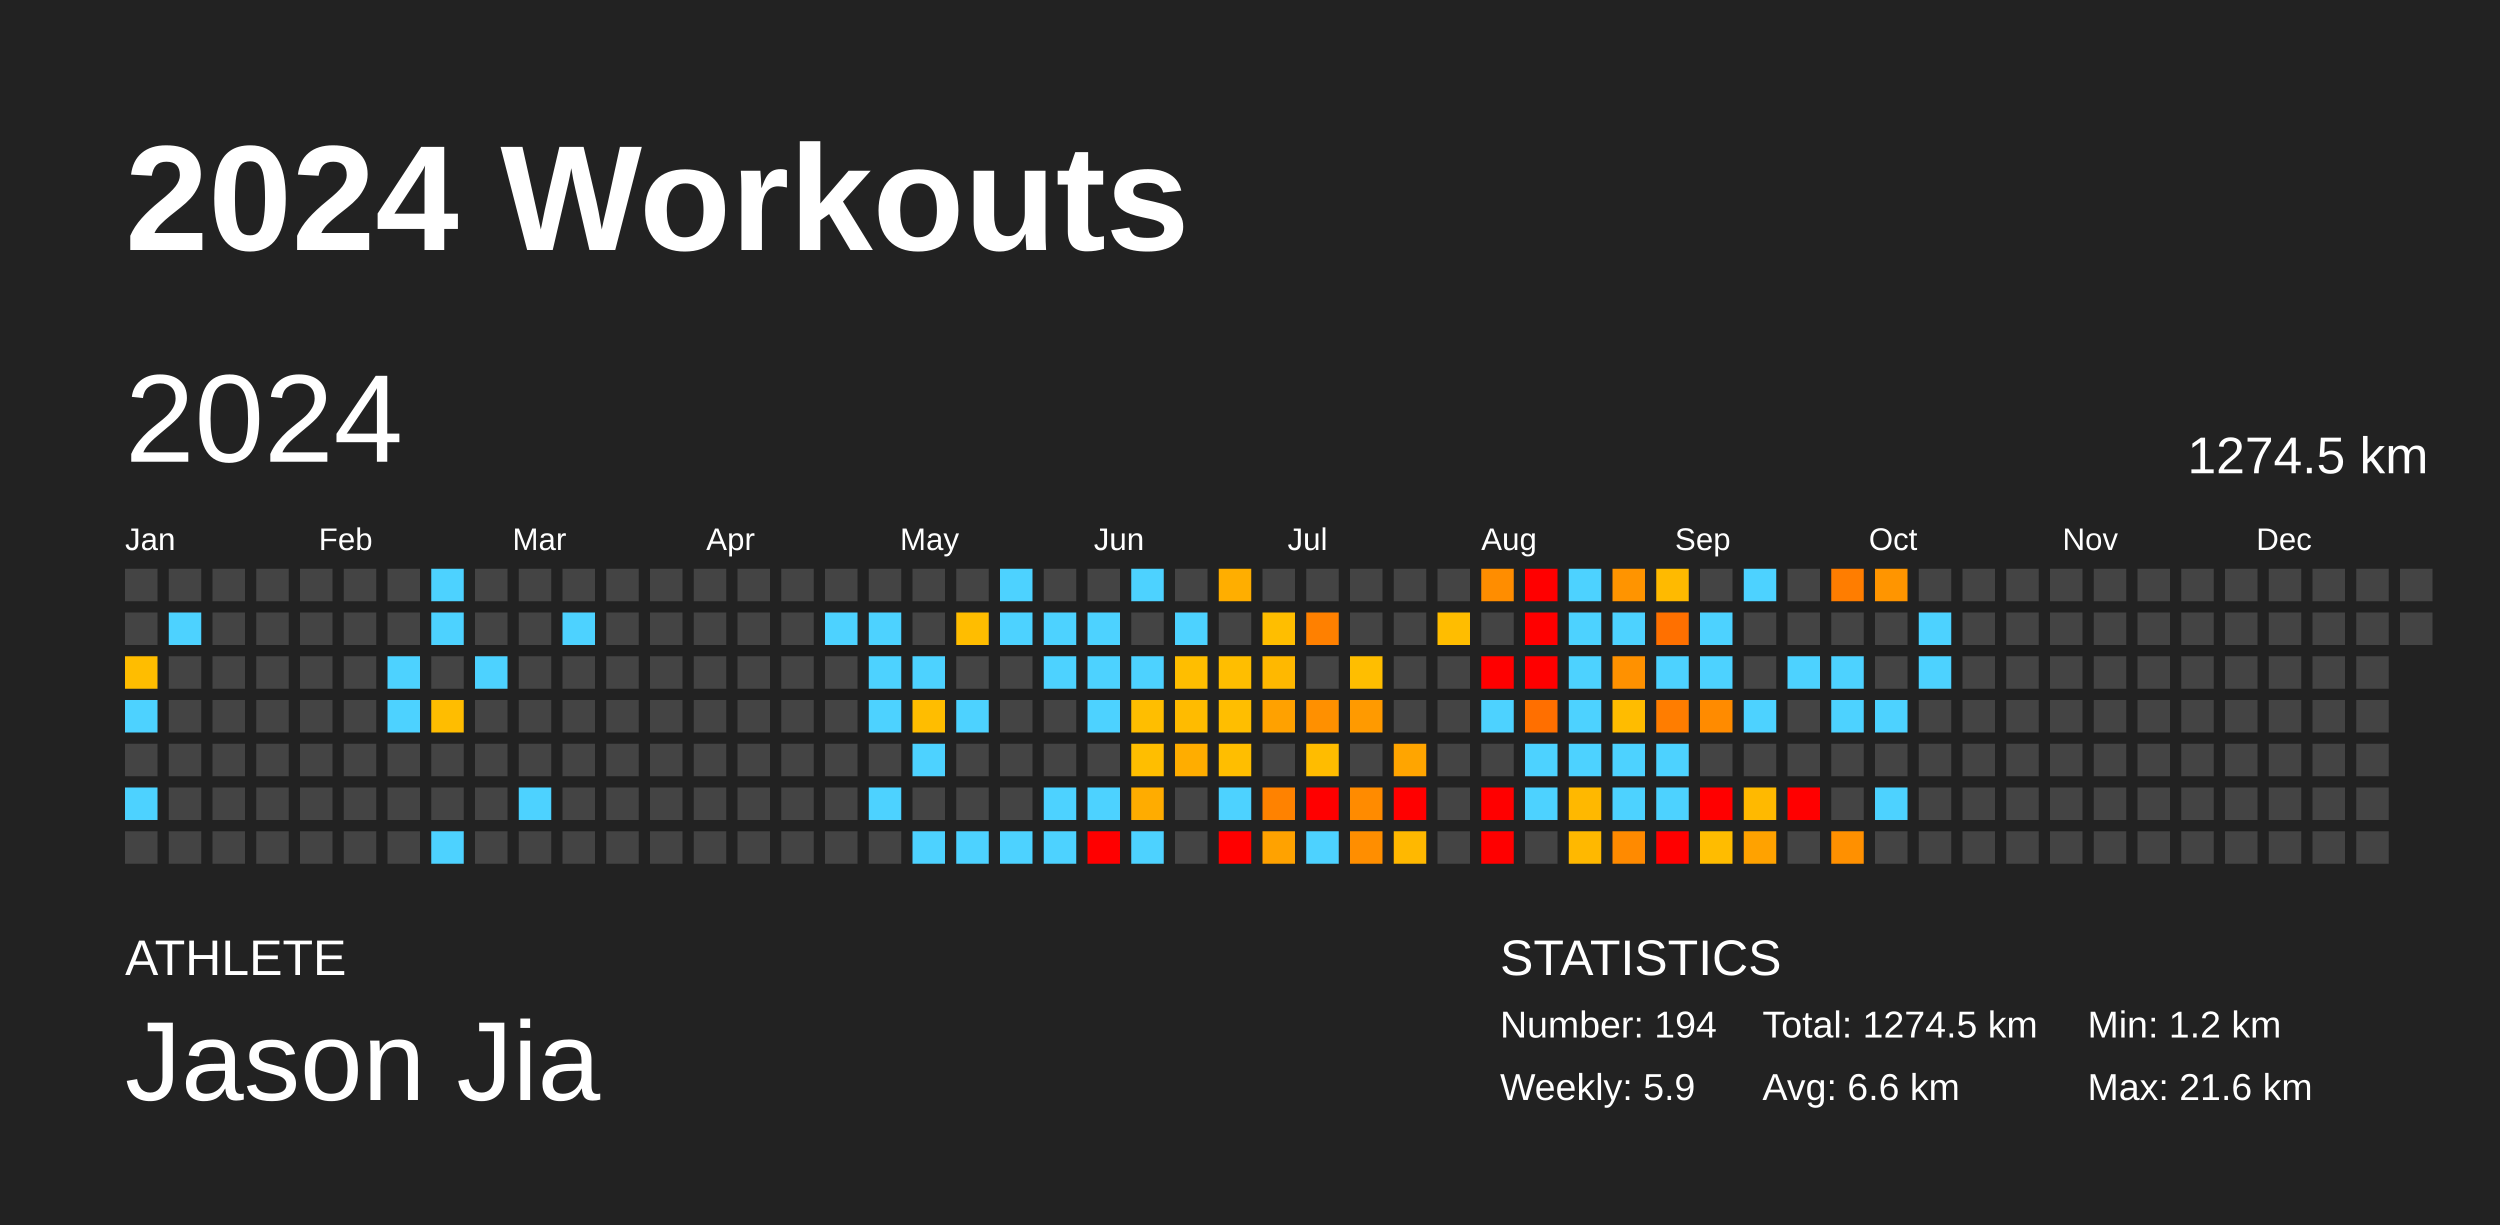
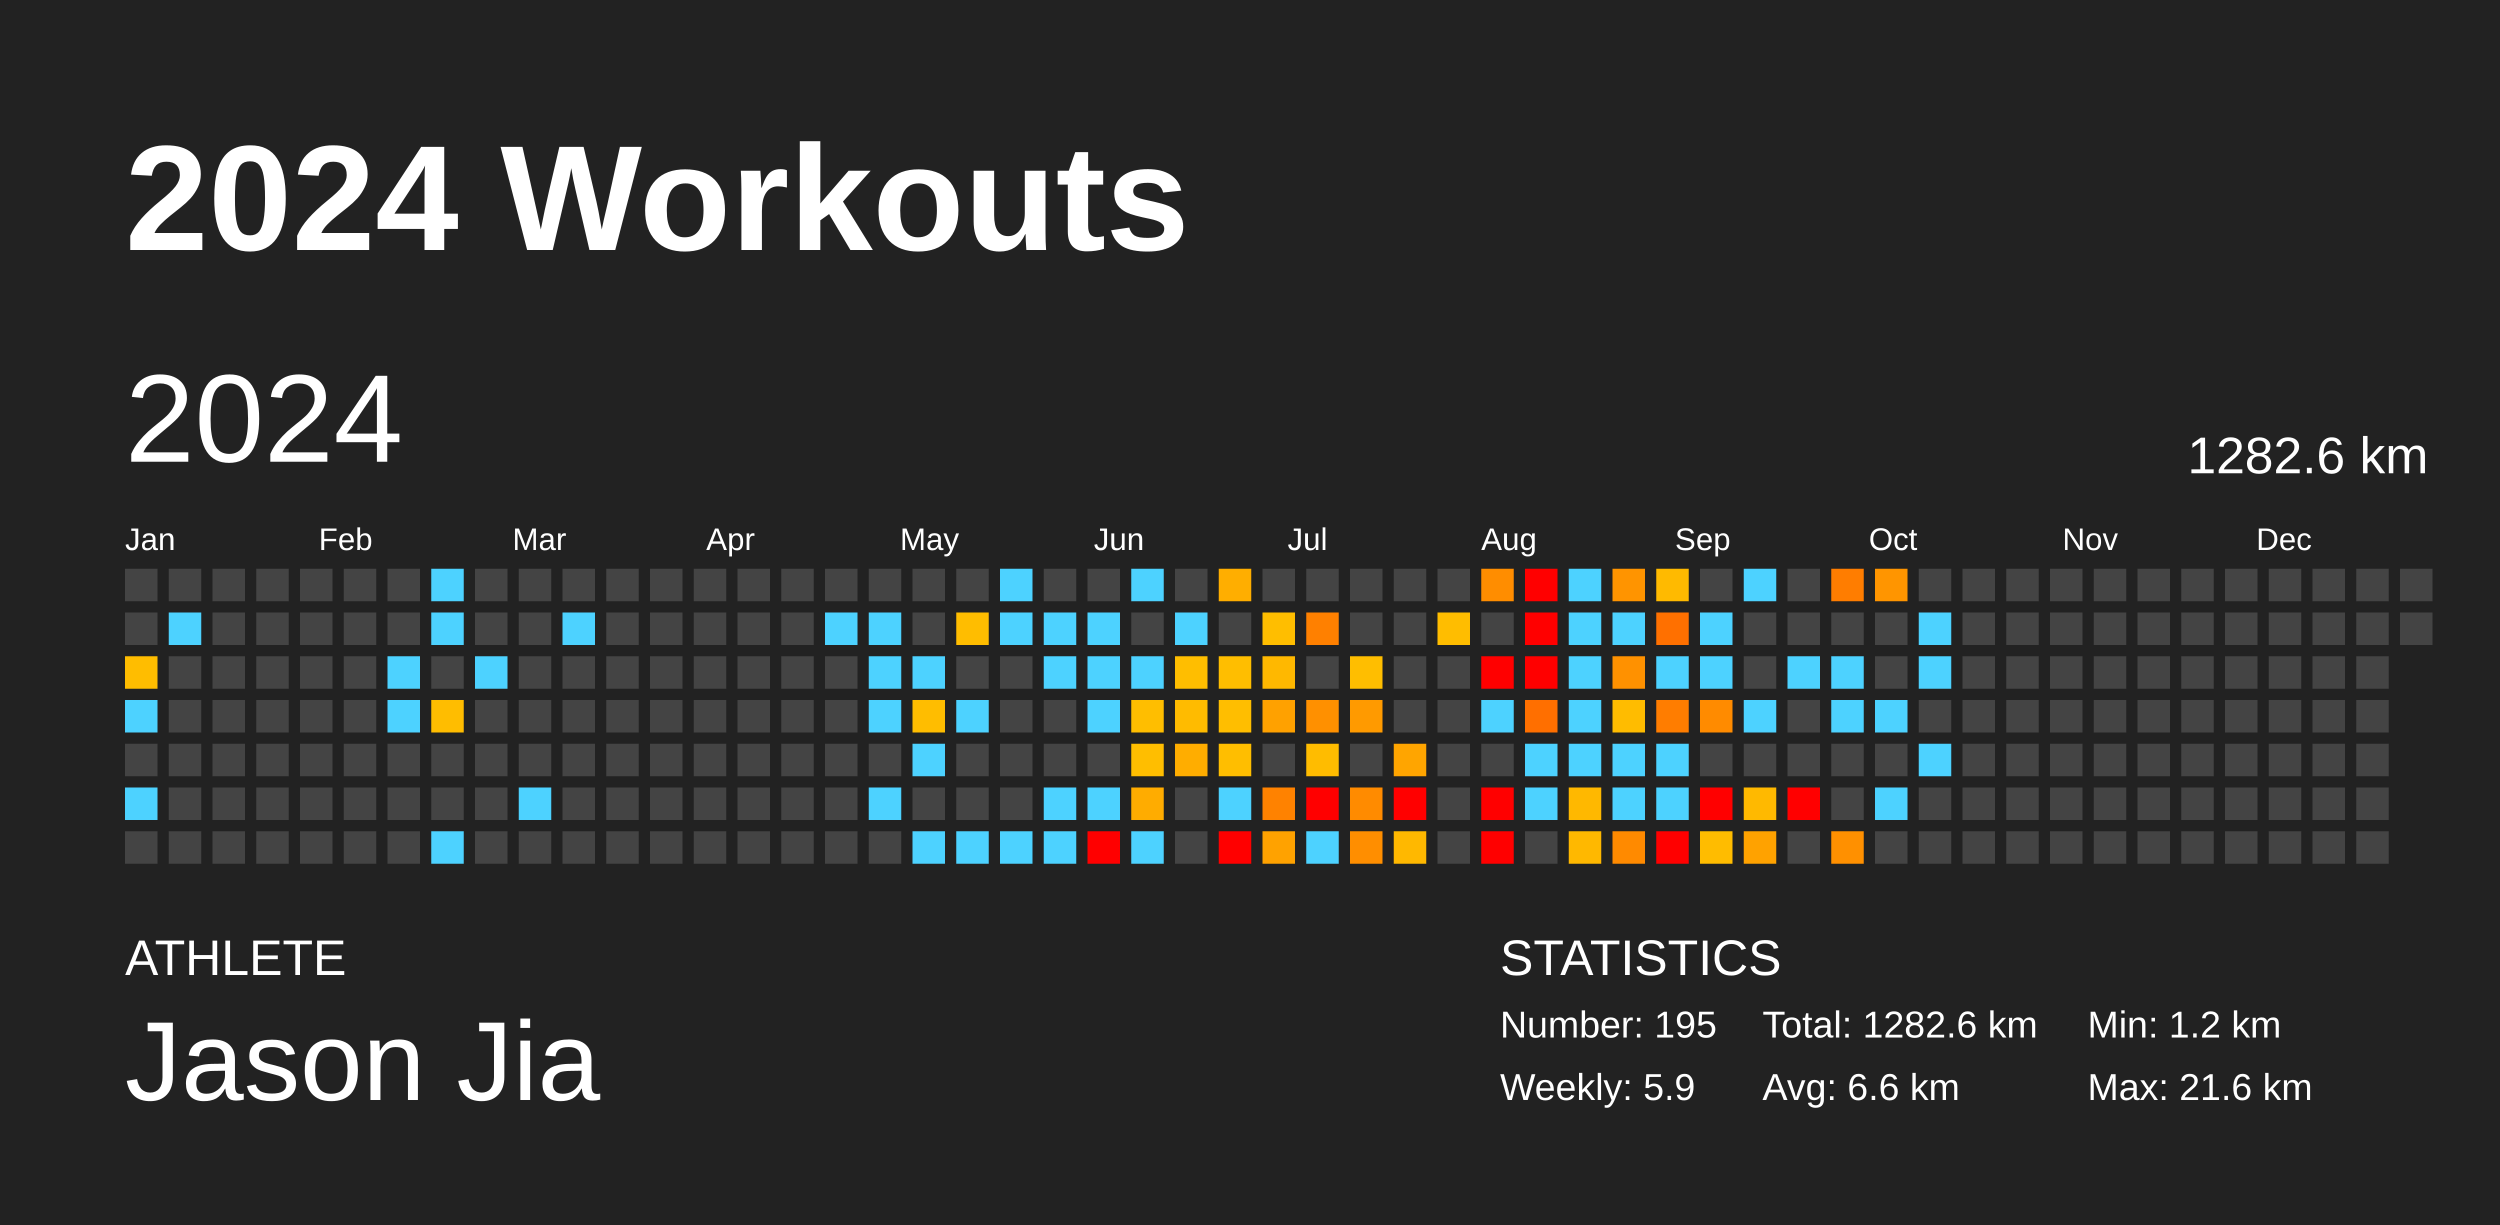
<svg xmlns="http://www.w3.org/2000/svg" baseProfile="full" height="98mm" version="1.1" viewBox="0,0,200,98" width="200mm">
  <defs />
  <rect fill="#222222" height="98" width="200" x="0" y="0" />
  <text fill="#FFFFFF" style="font-size:12px; font-family:Arial; font-weight:bold;" x="10" y="20">2024 Workouts</text>
  <text fill="#FFFFFF" style="font-size:4px; font-family:Arial" x="10" y="78">ATHLETE</text>
  <text fill="#FFFFFF" style="font-size:9px; font-family:Arial" x="10" y="88">Jason Jia</text>
  <text fill="#FFFFFF" style="font-size:4px; font-family:Arial" x="120" y="78">STATISTICS</text>
-   <text fill="#FFFFFF" style="font-size:3px; font-family:Arial" x="120" y="83">Number: 194</text>
+   <text fill="#FFFFFF" style="font-size:3px; font-family:Arial" x="120" y="83">Number: 195</text>
  <text fill="#FFFFFF" style="font-size:3px; font-family:Arial" x="120" y="88">Weekly: 5.9</text>
-   <text fill="#FFFFFF" style="font-size:3px; font-family:Arial" x="141" y="83">Total: 1274.5 km</text>
+   <text fill="#FFFFFF" style="font-size:3px; font-family:Arial" x="141" y="83">Total: 1282.6 km</text>
  <text fill="#FFFFFF" style="font-size:3px; font-family:Arial" x="141" y="88">Avg: 6.6 km</text>
  <text fill="#FFFFFF" style="font-size:3px; font-family:Arial" x="167" y="83">Min: 1.2 km</text>
  <text fill="#FFFFFF" style="font-size:3px; font-family:Arial" x="167" y="88">Max: 21.6 km</text>
  <text dominant-baseline="hanging" fill="#FFFFFF" style="font-size:10.0px; font-family:Arial;" x="10" y="30">2024</text>
-   <text dominant-baseline="hanging" fill="#FFFFFF" style="font-size:4.125px; font-family:Arial;" x="175" y="35">1274.5 km</text>
+   <text dominant-baseline="hanging" fill="#FFFFFF" style="font-size:4.125px; font-family:Arial;" x="175" y="35">1282.6 km</text>
  <text fill="#FFFFFF" style="font-size:2.5px; font-family:Arial" x="10.0" y="44">Jan</text>
  <text fill="#FFFFFF" style="font-size:2.5px; font-family:Arial" x="25.5" y="44">Feb</text>
  <text fill="#FFFFFF" style="font-size:2.5px; font-family:Arial" x="41.0" y="44">Mar</text>
  <text fill="#FFFFFF" style="font-size:2.5px; font-family:Arial" x="56.5" y="44">Apr</text>
  <text fill="#FFFFFF" style="font-size:2.5px; font-family:Arial" x="72.0" y="44">May</text>
  <text fill="#FFFFFF" style="font-size:2.5px; font-family:Arial" x="87.5" y="44">Jun</text>
  <text fill="#FFFFFF" style="font-size:2.5px; font-family:Arial" x="103.0" y="44">Jul</text>
  <text fill="#FFFFFF" style="font-size:2.5px; font-family:Arial" x="118.5" y="44">Aug</text>
  <text fill="#FFFFFF" style="font-size:2.5px; font-family:Arial" x="134.0" y="44">Sep</text>
  <text fill="#FFFFFF" style="font-size:2.5px; font-family:Arial" x="149.5" y="44">Oct</text>
  <text fill="#FFFFFF" style="font-size:2.5px; font-family:Arial" x="165.0" y="44">Nov</text>
  <text fill="#FFFFFF" style="font-size:2.5px; font-family:Arial" x="180.5" y="44">Dec</text>
  <rect fill="#444444" height="2.6" width="2.6" x="10.0" y="45.5" />
  <rect fill="#444444" height="2.6" width="2.6" x="10.0" y="49.0" />
  <rect fill="#ffbd00" height="2.6" width="2.6" x="10.0" y="52.5" />
  <rect fill="#4dd2ff" height="2.6" width="2.6" x="10.0" y="56.0" />
  <rect fill="#444444" height="2.6" width="2.6" x="10.0" y="59.5" />
  <rect fill="#4dd2ff" height="2.6" width="2.6" x="10.0" y="63.0" />
  <rect fill="#444444" height="2.6" width="2.6" x="10.0" y="66.5" />
  <rect fill="#444444" height="2.6" width="2.6" x="13.5" y="45.5" />
  <rect fill="#4dd2ff" height="2.6" width="2.6" x="13.5" y="49.0" />
  <rect fill="#444444" height="2.6" width="2.6" x="13.5" y="52.5" />
  <rect fill="#444444" height="2.6" width="2.6" x="13.5" y="56.0" />
  <rect fill="#444444" height="2.6" width="2.6" x="13.5" y="59.5" />
  <rect fill="#444444" height="2.6" width="2.6" x="13.5" y="63.0" />
  <rect fill="#444444" height="2.6" width="2.6" x="13.5" y="66.5" />
  <rect fill="#444444" height="2.6" width="2.6" x="17.0" y="45.5" />
  <rect fill="#444444" height="2.6" width="2.6" x="17.0" y="49.0" />
  <rect fill="#444444" height="2.6" width="2.6" x="17.0" y="52.5" />
  <rect fill="#444444" height="2.6" width="2.6" x="17.0" y="56.0" />
  <rect fill="#444444" height="2.6" width="2.6" x="17.0" y="59.5" />
  <rect fill="#444444" height="2.6" width="2.6" x="17.0" y="63.0" />
  <rect fill="#444444" height="2.6" width="2.6" x="17.0" y="66.5" />
  <rect fill="#444444" height="2.6" width="2.6" x="20.5" y="45.5" />
  <rect fill="#444444" height="2.6" width="2.6" x="20.5" y="49.0" />
  <rect fill="#444444" height="2.6" width="2.6" x="20.5" y="52.5" />
  <rect fill="#444444" height="2.6" width="2.6" x="20.5" y="56.0" />
  <rect fill="#444444" height="2.6" width="2.6" x="20.5" y="59.5" />
  <rect fill="#444444" height="2.6" width="2.6" x="20.5" y="63.0" />
  <rect fill="#444444" height="2.6" width="2.6" x="20.5" y="66.5" />
  <rect fill="#444444" height="2.6" width="2.6" x="24.0" y="45.5" />
  <rect fill="#444444" height="2.6" width="2.6" x="24.0" y="49.0" />
  <rect fill="#444444" height="2.6" width="2.6" x="24.0" y="52.5" />
  <rect fill="#444444" height="2.6" width="2.6" x="24.0" y="56.0" />
  <rect fill="#444444" height="2.6" width="2.6" x="24.0" y="59.5" />
  <rect fill="#444444" height="2.6" width="2.6" x="24.0" y="63.0" />
  <rect fill="#444444" height="2.6" width="2.6" x="24.0" y="66.5" />
  <rect fill="#444444" height="2.6" width="2.6" x="27.5" y="45.5" />
  <rect fill="#444444" height="2.6" width="2.6" x="27.5" y="49.0" />
  <rect fill="#444444" height="2.6" width="2.6" x="27.5" y="52.5" />
  <rect fill="#444444" height="2.6" width="2.6" x="27.5" y="56.0" />
  <rect fill="#444444" height="2.6" width="2.6" x="27.5" y="59.5" />
  <rect fill="#444444" height="2.6" width="2.6" x="27.5" y="63.0" />
  <rect fill="#444444" height="2.6" width="2.6" x="27.5" y="66.5" />
  <rect fill="#444444" height="2.6" width="2.6" x="31.0" y="45.5" />
  <rect fill="#444444" height="2.6" width="2.6" x="31.0" y="49.0" />
  <rect fill="#4dd2ff" height="2.6" width="2.6" x="31.0" y="52.5" />
  <rect fill="#4dd2ff" height="2.6" width="2.6" x="31.0" y="56.0" />
  <rect fill="#444444" height="2.6" width="2.6" x="31.0" y="59.5" />
  <rect fill="#444444" height="2.6" width="2.6" x="31.0" y="63.0" />
  <rect fill="#444444" height="2.6" width="2.6" x="31.0" y="66.5" />
  <rect fill="#4dd2ff" height="2.6" width="2.6" x="34.5" y="45.5" />
  <rect fill="#4dd2ff" height="2.6" width="2.6" x="34.5" y="49.0" />
  <rect fill="#444444" height="2.6" width="2.6" x="34.5" y="52.5" />
  <rect fill="#ffbd00" height="2.6" width="2.6" x="34.5" y="56.0" />
  <rect fill="#444444" height="2.6" width="2.6" x="34.5" y="59.5" />
  <rect fill="#444444" height="2.6" width="2.6" x="34.5" y="63.0" />
  <rect fill="#4dd2ff" height="2.6" width="2.6" x="34.5" y="66.5" />
  <rect fill="#444444" height="2.6" width="2.6" x="38.0" y="45.5" />
  <rect fill="#444444" height="2.6" width="2.6" x="38.0" y="49.0" />
  <rect fill="#4dd2ff" height="2.6" width="2.6" x="38.0" y="52.5" />
  <rect fill="#444444" height="2.6" width="2.6" x="38.0" y="56.0" />
  <rect fill="#444444" height="2.6" width="2.6" x="38.0" y="59.5" />
  <rect fill="#444444" height="2.6" width="2.6" x="38.0" y="63.0" />
  <rect fill="#444444" height="2.6" width="2.6" x="38.0" y="66.5" />
  <rect fill="#444444" height="2.6" width="2.6" x="41.5" y="45.5" />
  <rect fill="#444444" height="2.6" width="2.6" x="41.5" y="49.0" />
  <rect fill="#444444" height="2.6" width="2.6" x="41.5" y="52.5" />
  <rect fill="#444444" height="2.6" width="2.6" x="41.5" y="56.0" />
  <rect fill="#444444" height="2.6" width="2.6" x="41.5" y="59.5" />
  <rect fill="#4dd2ff" height="2.6" width="2.6" x="41.5" y="63.0" />
  <rect fill="#444444" height="2.6" width="2.6" x="41.5" y="66.5" />
  <rect fill="#444444" height="2.6" width="2.6" x="45.0" y="45.5" />
  <rect fill="#4dd2ff" height="2.6" width="2.6" x="45.0" y="49.0" />
  <rect fill="#444444" height="2.6" width="2.6" x="45.0" y="52.5" />
  <rect fill="#444444" height="2.6" width="2.6" x="45.0" y="56.0" />
  <rect fill="#444444" height="2.6" width="2.6" x="45.0" y="59.5" />
  <rect fill="#444444" height="2.6" width="2.6" x="45.0" y="63.0" />
  <rect fill="#444444" height="2.6" width="2.6" x="45.0" y="66.5" />
  <rect fill="#444444" height="2.6" width="2.6" x="48.5" y="45.5" />
  <rect fill="#444444" height="2.6" width="2.6" x="48.5" y="49.0" />
  <rect fill="#444444" height="2.6" width="2.6" x="48.5" y="52.5" />
  <rect fill="#444444" height="2.6" width="2.6" x="48.5" y="56.0" />
  <rect fill="#444444" height="2.6" width="2.6" x="48.5" y="59.5" />
  <rect fill="#444444" height="2.6" width="2.6" x="48.5" y="63.0" />
  <rect fill="#444444" height="2.6" width="2.6" x="48.5" y="66.5" />
  <rect fill="#444444" height="2.6" width="2.6" x="52.0" y="45.5" />
  <rect fill="#444444" height="2.6" width="2.6" x="52.0" y="49.0" />
  <rect fill="#444444" height="2.6" width="2.6" x="52.0" y="52.5" />
  <rect fill="#444444" height="2.6" width="2.6" x="52.0" y="56.0" />
  <rect fill="#444444" height="2.6" width="2.6" x="52.0" y="59.5" />
  <rect fill="#444444" height="2.6" width="2.6" x="52.0" y="63.0" />
  <rect fill="#444444" height="2.6" width="2.6" x="52.0" y="66.5" />
  <rect fill="#444444" height="2.6" width="2.6" x="55.5" y="45.5" />
  <rect fill="#444444" height="2.6" width="2.6" x="55.5" y="49.0" />
  <rect fill="#444444" height="2.6" width="2.6" x="55.5" y="52.5" />
  <rect fill="#444444" height="2.6" width="2.6" x="55.5" y="56.0" />
  <rect fill="#444444" height="2.6" width="2.6" x="55.5" y="59.5" />
  <rect fill="#444444" height="2.6" width="2.6" x="55.5" y="63.0" />
  <rect fill="#444444" height="2.6" width="2.6" x="55.5" y="66.5" />
  <rect fill="#444444" height="2.6" width="2.6" x="59.0" y="45.5" />
  <rect fill="#444444" height="2.6" width="2.6" x="59.0" y="49.0" />
  <rect fill="#444444" height="2.6" width="2.6" x="59.0" y="52.5" />
  <rect fill="#444444" height="2.6" width="2.6" x="59.0" y="56.0" />
  <rect fill="#444444" height="2.6" width="2.6" x="59.0" y="59.5" />
  <rect fill="#444444" height="2.6" width="2.6" x="59.0" y="63.0" />
  <rect fill="#444444" height="2.6" width="2.6" x="59.0" y="66.5" />
  <rect fill="#444444" height="2.6" width="2.6" x="62.5" y="45.5" />
  <rect fill="#444444" height="2.6" width="2.6" x="62.5" y="49.0" />
  <rect fill="#444444" height="2.6" width="2.6" x="62.5" y="52.5" />
  <rect fill="#444444" height="2.6" width="2.6" x="62.5" y="56.0" />
  <rect fill="#444444" height="2.6" width="2.6" x="62.5" y="59.5" />
  <rect fill="#444444" height="2.6" width="2.6" x="62.5" y="63.0" />
  <rect fill="#444444" height="2.6" width="2.6" x="62.5" y="66.5" />
  <rect fill="#444444" height="2.6" width="2.6" x="66.0" y="45.5" />
  <rect fill="#4dd2ff" height="2.6" width="2.6" x="66.0" y="49.0" />
  <rect fill="#444444" height="2.6" width="2.6" x="66.0" y="52.5" />
  <rect fill="#444444" height="2.6" width="2.6" x="66.0" y="56.0" />
  <rect fill="#444444" height="2.6" width="2.6" x="66.0" y="59.5" />
  <rect fill="#444444" height="2.6" width="2.6" x="66.0" y="63.0" />
  <rect fill="#444444" height="2.6" width="2.6" x="66.0" y="66.5" />
  <rect fill="#444444" height="2.6" width="2.6" x="69.5" y="45.5" />
  <rect fill="#4dd2ff" height="2.6" width="2.6" x="69.5" y="49.0" />
  <rect fill="#4dd2ff" height="2.6" width="2.6" x="69.5" y="52.5" />
  <rect fill="#4dd2ff" height="2.6" width="2.6" x="69.5" y="56.0" />
  <rect fill="#444444" height="2.6" width="2.6" x="69.5" y="59.5" />
  <rect fill="#4dd2ff" height="2.6" width="2.6" x="69.5" y="63.0" />
  <rect fill="#444444" height="2.6" width="2.6" x="69.5" y="66.5" />
  <rect fill="#444444" height="2.6" width="2.6" x="73.0" y="45.5" />
  <rect fill="#444444" height="2.6" width="2.6" x="73.0" y="49.0" />
  <rect fill="#4dd2ff" height="2.6" width="2.6" x="73.0" y="52.5" />
  <rect fill="#ffbd00" height="2.6" width="2.6" x="73.0" y="56.0" />
  <rect fill="#4dd2ff" height="2.6" width="2.6" x="73.0" y="59.5" />
  <rect fill="#444444" height="2.6" width="2.6" x="73.0" y="63.0" />
  <rect fill="#4dd2ff" height="2.6" width="2.6" x="73.0" y="66.5" />
  <rect fill="#444444" height="2.6" width="2.6" x="76.5" y="45.5" />
  <rect fill="#ffbd00" height="2.6" width="2.6" x="76.5" y="49.0" />
  <rect fill="#444444" height="2.6" width="2.6" x="76.5" y="52.5" />
  <rect fill="#4dd2ff" height="2.6" width="2.6" x="76.5" y="56.0" />
  <rect fill="#444444" height="2.6" width="2.6" x="76.5" y="59.5" />
  <rect fill="#444444" height="2.6" width="2.6" x="76.5" y="63.0" />
  <rect fill="#4dd2ff" height="2.6" width="2.6" x="76.5" y="66.5" />
  <rect fill="#4dd2ff" height="2.6" width="2.6" x="80.0" y="45.5" />
  <rect fill="#4dd2ff" height="2.6" width="2.6" x="80.0" y="49.0" />
  <rect fill="#444444" height="2.6" width="2.6" x="80.0" y="52.5" />
  <rect fill="#444444" height="2.6" width="2.6" x="80.0" y="56.0" />
  <rect fill="#444444" height="2.6" width="2.6" x="80.0" y="59.5" />
  <rect fill="#444444" height="2.6" width="2.6" x="80.0" y="63.0" />
  <rect fill="#4dd2ff" height="2.6" width="2.6" x="80.0" y="66.5" />
  <rect fill="#444444" height="2.6" width="2.6" x="83.5" y="45.5" />
  <rect fill="#4dd2ff" height="2.6" width="2.6" x="83.5" y="49.0" />
  <rect fill="#4dd2ff" height="2.6" width="2.6" x="83.5" y="52.5" />
  <rect fill="#444444" height="2.6" width="2.6" x="83.5" y="56.0" />
  <rect fill="#444444" height="2.6" width="2.6" x="83.5" y="59.5" />
  <rect fill="#4dd2ff" height="2.6" width="2.6" x="83.5" y="63.0" />
  <rect fill="#4dd2ff" height="2.6" width="2.6" x="83.5" y="66.5" />
  <rect fill="#444444" height="2.6" width="2.6" x="87.0" y="45.5" />
  <rect fill="#4dd2ff" height="2.6" width="2.6" x="87.0" y="49.0" />
  <rect fill="#4dd2ff" height="2.6" width="2.6" x="87.0" y="52.5" />
  <rect fill="#4dd2ff" height="2.6" width="2.6" x="87.0" y="56.0" />
  <rect fill="#444444" height="2.6" width="2.6" x="87.0" y="59.5" />
  <rect fill="#4dd2ff" height="2.6" width="2.6" x="87.0" y="63.0" />
  <rect fill="red" height="2.6" width="2.6" x="87.0" y="66.5" />
  <rect fill="#4dd2ff" height="2.6" width="2.6" x="90.5" y="45.5" />
  <rect fill="#444444" height="2.6" width="2.6" x="90.5" y="49.0" />
  <rect fill="#4dd2ff" height="2.6" width="2.6" x="90.5" y="52.5" />
  <rect fill="#ffbe00" height="2.6" width="2.6" x="90.5" y="56.0" />
  <rect fill="#ffbe00" height="2.6" width="2.6" x="90.5" y="59.5" />
  <rect fill="#ffac00" height="2.6" width="2.6" x="90.5" y="63.0" />
  <rect fill="#4dd2ff" height="2.6" width="2.6" x="90.5" y="66.5" />
  <rect fill="#444444" height="2.6" width="2.6" x="94.0" y="45.5" />
  <rect fill="#4dd2ff" height="2.6" width="2.6" x="94.0" y="49.0" />
  <rect fill="#ffbe00" height="2.6" width="2.6" x="94.0" y="52.5" />
  <rect fill="#ffbb00" height="2.6" width="2.6" x="94.0" y="56.0" />
  <rect fill="#ffad00" height="2.6" width="2.6" x="94.0" y="59.5" />
  <rect fill="#444444" height="2.6" width="2.6" x="94.0" y="63.0" />
  <rect fill="#444444" height="2.6" width="2.6" x="94.0" y="66.5" />
  <rect fill="#ffae00" height="2.6" width="2.6" x="97.5" y="45.5" />
  <rect fill="#444444" height="2.6" width="2.6" x="97.5" y="49.0" />
  <rect fill="#ffbe00" height="2.6" width="2.6" x="97.5" y="52.5" />
  <rect fill="#ffbe00" height="2.6" width="2.6" x="97.5" y="56.0" />
  <rect fill="#ffbe00" height="2.6" width="2.6" x="97.5" y="59.5" />
  <rect fill="#4dd2ff" height="2.6" width="2.6" x="97.5" y="63.0" />
  <rect fill="red" height="2.6" width="2.6" x="97.5" y="66.5" />
  <rect fill="#444444" height="2.6" width="2.6" x="101.0" y="45.5" />
  <rect fill="#ffbe00" height="2.6" width="2.6" x="101.0" y="49.0" />
  <rect fill="#ffb800" height="2.6" width="2.6" x="101.0" y="52.5" />
  <rect fill="#ffa100" height="2.6" width="2.6" x="101.0" y="56.0" />
  <rect fill="#444444" height="2.6" width="2.6" x="101.0" y="59.5" />
  <rect fill="#ff8200" height="2.6" width="2.6" x="101.0" y="63.0" />
  <rect fill="#ffa200" height="2.6" width="2.6" x="101.0" y="66.5" />
  <rect fill="#444444" height="2.6" width="2.6" x="104.5" y="45.5" />
  <rect fill="#ff8000" height="2.6" width="2.6" x="104.5" y="49.0" />
  <rect fill="#444444" height="2.6" width="2.6" x="104.5" y="52.5" />
  <rect fill="#ff9000" height="2.6" width="2.6" x="104.5" y="56.0" />
  <rect fill="#ffbc00" height="2.6" width="2.6" x="104.5" y="59.5" />
  <rect fill="red" height="2.6" width="2.6" x="104.5" y="63.0" />
  <rect fill="#4dd2ff" height="2.6" width="2.6" x="104.5" y="66.5" />
  <rect fill="#444444" height="2.6" width="2.6" x="108.0" y="45.5" />
  <rect fill="#444444" height="2.6" width="2.6" x="108.0" y="49.0" />
  <rect fill="#ffbe00" height="2.6" width="2.6" x="108.0" y="52.5" />
  <rect fill="#ff9a00" height="2.6" width="2.6" x="108.0" y="56.0" />
  <rect fill="#444444" height="2.6" width="2.6" x="108.0" y="59.5" />
  <rect fill="#ff8b00" height="2.6" width="2.6" x="108.0" y="63.0" />
  <rect fill="#ff8e00" height="2.6" width="2.6" x="108.0" y="66.5" />
  <rect fill="#444444" height="2.6" width="2.6" x="111.5" y="45.5" />
  <rect fill="#444444" height="2.6" width="2.6" x="111.5" y="49.0" />
  <rect fill="#444444" height="2.6" width="2.6" x="111.5" y="52.5" />
  <rect fill="#444444" height="2.6" width="2.6" x="111.5" y="56.0" />
  <rect fill="#ffa500" height="2.6" width="2.6" x="111.5" y="59.5" />
  <rect fill="red" height="2.6" width="2.6" x="111.5" y="63.0" />
  <rect fill="#ffb800" height="2.6" width="2.6" x="111.5" y="66.5" />
  <rect fill="#444444" height="2.6" width="2.6" x="115.0" y="45.5" />
  <rect fill="#ffbd00" height="2.6" width="2.6" x="115.0" y="49.0" />
  <rect fill="#444444" height="2.6" width="2.6" x="115.0" y="52.5" />
  <rect fill="#444444" height="2.6" width="2.6" x="115.0" y="56.0" />
  <rect fill="#444444" height="2.6" width="2.6" x="115.0" y="59.5" />
  <rect fill="#444444" height="2.6" width="2.6" x="115.0" y="63.0" />
  <rect fill="#444444" height="2.6" width="2.6" x="115.0" y="66.5" />
  <rect fill="#ff8d00" height="2.6" width="2.6" x="118.5" y="45.5" />
  <rect fill="#444444" height="2.6" width="2.6" x="118.5" y="49.0" />
  <rect fill="red" height="2.6" width="2.6" x="118.5" y="52.5" />
  <rect fill="#4dd2ff" height="2.6" width="2.6" x="118.5" y="56.0" />
  <rect fill="#444444" height="2.6" width="2.6" x="118.5" y="59.5" />
  <rect fill="red" height="2.6" width="2.6" x="118.5" y="63.0" />
  <rect fill="red" height="2.6" width="2.6" x="118.5" y="66.5" />
  <rect fill="red" height="2.6" width="2.6" x="122.0" y="45.5" />
  <rect fill="red" height="2.6" width="2.6" x="122.0" y="49.0" />
  <rect fill="red" height="2.6" width="2.6" x="122.0" y="52.5" />
  <rect fill="#ff6f00" height="2.6" width="2.6" x="122.0" y="56.0" />
  <rect fill="#4dd2ff" height="2.6" width="2.6" x="122.0" y="59.5" />
  <rect fill="#4dd2ff" height="2.6" width="2.6" x="122.0" y="63.0" />
  <rect fill="#444444" height="2.6" width="2.6" x="122.0" y="66.5" />
  <rect fill="#4dd2ff" height="2.6" width="2.6" x="125.5" y="45.5" />
  <rect fill="#4dd2ff" height="2.6" width="2.6" x="125.5" y="49.0" />
  <rect fill="#4dd2ff" height="2.6" width="2.6" x="125.5" y="52.5" />
  <rect fill="#4dd2ff" height="2.6" width="2.6" x="125.5" y="56.0" />
  <rect fill="#4dd2ff" height="2.6" width="2.6" x="125.5" y="59.5" />
  <rect fill="#ffb800" height="2.6" width="2.6" x="125.5" y="63.0" />
  <rect fill="#ffb800" height="2.6" width="2.6" x="125.5" y="66.5" />
  <rect fill="#ff9400" height="2.6" width="2.6" x="129.0" y="45.5" />
  <rect fill="#4dd2ff" height="2.6" width="2.6" x="129.0" y="49.0" />
  <rect fill="#ff9100" height="2.6" width="2.6" x="129.0" y="52.5" />
  <rect fill="#ffbc00" height="2.6" width="2.6" x="129.0" y="56.0" />
  <rect fill="#4dd2ff" height="2.6" width="2.6" x="129.0" y="59.5" />
  <rect fill="#4dd2ff" height="2.6" width="2.6" x="129.0" y="63.0" />
  <rect fill="#ff8a00" height="2.6" width="2.6" x="129.0" y="66.5" />
  <rect fill="#ffba00" height="2.6" width="2.6" x="132.5" y="45.5" />
  <rect fill="#ff7000" height="2.6" width="2.6" x="132.5" y="49.0" />
  <rect fill="#4dd2ff" height="2.6" width="2.6" x="132.5" y="52.5" />
  <rect fill="#ff7d00" height="2.6" width="2.6" x="132.5" y="56.0" />
  <rect fill="#4dd2ff" height="2.6" width="2.6" x="132.5" y="59.5" />
  <rect fill="#4dd2ff" height="2.6" width="2.6" x="132.5" y="63.0" />
  <rect fill="red" height="2.6" width="2.6" x="132.5" y="66.5" />
  <rect fill="#444444" height="2.6" width="2.6" x="136.0" y="45.5" />
  <rect fill="#4dd2ff" height="2.6" width="2.6" x="136.0" y="49.0" />
  <rect fill="#4dd2ff" height="2.6" width="2.6" x="136.0" y="52.5" />
  <rect fill="#ff8b00" height="2.6" width="2.6" x="136.0" y="56.0" />
  <rect fill="#444444" height="2.6" width="2.6" x="136.0" y="59.5" />
  <rect fill="red" height="2.6" width="2.6" x="136.0" y="63.0" />
  <rect fill="#ffbc00" height="2.6" width="2.6" x="136.0" y="66.5" />
  <rect fill="#4dd2ff" height="2.6" width="2.6" x="139.5" y="45.5" />
  <rect fill="#444444" height="2.6" width="2.6" x="139.5" y="49.0" />
  <rect fill="#444444" height="2.6" width="2.6" x="139.5" y="52.5" />
  <rect fill="#4dd2ff" height="2.6" width="2.6" x="139.5" y="56.0" />
  <rect fill="#444444" height="2.6" width="2.6" x="139.5" y="59.5" />
  <rect fill="#ffb900" height="2.6" width="2.6" x="139.5" y="63.0" />
  <rect fill="#ffa200" height="2.6" width="2.6" x="139.5" y="66.5" />
  <rect fill="#444444" height="2.6" width="2.6" x="143.0" y="45.5" />
  <rect fill="#444444" height="2.6" width="2.6" x="143.0" y="49.0" />
  <rect fill="#4dd2ff" height="2.6" width="2.6" x="143.0" y="52.5" />
  <rect fill="#444444" height="2.6" width="2.6" x="143.0" y="56.0" />
  <rect fill="#444444" height="2.6" width="2.6" x="143.0" y="59.5" />
  <rect fill="red" height="2.6" width="2.6" x="143.0" y="63.0" />
  <rect fill="#444444" height="2.6" width="2.6" x="143.0" y="66.5" />
  <rect fill="#ff7d00" height="2.6" width="2.6" x="146.5" y="45.5" />
  <rect fill="#444444" height="2.6" width="2.6" x="146.5" y="49.0" />
  <rect fill="#4dd2ff" height="2.6" width="2.6" x="146.5" y="52.5" />
  <rect fill="#4dd2ff" height="2.6" width="2.6" x="146.5" y="56.0" />
  <rect fill="#444444" height="2.6" width="2.6" x="146.5" y="59.5" />
  <rect fill="#444444" height="2.6" width="2.6" x="146.5" y="63.0" />
  <rect fill="#ff9000" height="2.6" width="2.6" x="146.5" y="66.5" />
  <rect fill="#ff9500" height="2.6" width="2.6" x="150.0" y="45.5" />
  <rect fill="#444444" height="2.6" width="2.6" x="150.0" y="49.0" />
  <rect fill="#444444" height="2.6" width="2.6" x="150.0" y="52.5" />
  <rect fill="#4dd2ff" height="2.6" width="2.6" x="150.0" y="56.0" />
  <rect fill="#444444" height="2.6" width="2.6" x="150.0" y="59.5" />
  <rect fill="#4dd2ff" height="2.6" width="2.6" x="150.0" y="63.0" />
  <rect fill="#444444" height="2.6" width="2.6" x="150.0" y="66.5" />
  <rect fill="#444444" height="2.6" width="2.6" x="153.5" y="45.5" />
  <rect fill="#4dd2ff" height="2.6" width="2.6" x="153.5" y="49.0" />
  <rect fill="#4dd2ff" height="2.6" width="2.6" x="153.5" y="52.5" />
  <rect fill="#444444" height="2.6" width="2.6" x="153.5" y="56.0" />
-   <rect fill="#444444" height="2.6" width="2.6" x="153.5" y="59.5" />
+   <rect fill="#4dd2ff" height="2.6" width="2.6" x="153.5" y="59.5" />
  <rect fill="#444444" height="2.6" width="2.6" x="153.5" y="63.0" />
  <rect fill="#444444" height="2.6" width="2.6" x="153.5" y="66.5" />
  <rect fill="#444444" height="2.6" width="2.6" x="157.0" y="45.5" />
  <rect fill="#444444" height="2.6" width="2.6" x="157.0" y="49.0" />
  <rect fill="#444444" height="2.6" width="2.6" x="157.0" y="52.5" />
  <rect fill="#444444" height="2.6" width="2.6" x="157.0" y="56.0" />
  <rect fill="#444444" height="2.6" width="2.6" x="157.0" y="59.5" />
  <rect fill="#444444" height="2.6" width="2.6" x="157.0" y="63.0" />
  <rect fill="#444444" height="2.6" width="2.6" x="157.0" y="66.5" />
  <rect fill="#444444" height="2.6" width="2.6" x="160.5" y="45.5" />
  <rect fill="#444444" height="2.6" width="2.6" x="160.5" y="49.0" />
  <rect fill="#444444" height="2.6" width="2.6" x="160.5" y="52.5" />
  <rect fill="#444444" height="2.6" width="2.6" x="160.5" y="56.0" />
  <rect fill="#444444" height="2.6" width="2.6" x="160.5" y="59.5" />
  <rect fill="#444444" height="2.6" width="2.6" x="160.5" y="63.0" />
  <rect fill="#444444" height="2.6" width="2.6" x="160.5" y="66.5" />
  <rect fill="#444444" height="2.6" width="2.6" x="164.0" y="45.5" />
  <rect fill="#444444" height="2.6" width="2.6" x="164.0" y="49.0" />
  <rect fill="#444444" height="2.6" width="2.6" x="164.0" y="52.5" />
  <rect fill="#444444" height="2.6" width="2.6" x="164.0" y="56.0" />
  <rect fill="#444444" height="2.6" width="2.6" x="164.0" y="59.5" />
  <rect fill="#444444" height="2.6" width="2.6" x="164.0" y="63.0" />
  <rect fill="#444444" height="2.6" width="2.6" x="164.0" y="66.5" />
  <rect fill="#444444" height="2.6" width="2.6" x="167.5" y="45.5" />
  <rect fill="#444444" height="2.6" width="2.6" x="167.5" y="49.0" />
  <rect fill="#444444" height="2.6" width="2.6" x="167.5" y="52.5" />
  <rect fill="#444444" height="2.6" width="2.6" x="167.5" y="56.0" />
  <rect fill="#444444" height="2.6" width="2.6" x="167.5" y="59.5" />
  <rect fill="#444444" height="2.6" width="2.6" x="167.5" y="63.0" />
  <rect fill="#444444" height="2.6" width="2.6" x="167.5" y="66.5" />
  <rect fill="#444444" height="2.6" width="2.6" x="171.0" y="45.5" />
  <rect fill="#444444" height="2.6" width="2.6" x="171.0" y="49.0" />
  <rect fill="#444444" height="2.6" width="2.6" x="171.0" y="52.5" />
  <rect fill="#444444" height="2.6" width="2.6" x="171.0" y="56.0" />
  <rect fill="#444444" height="2.6" width="2.6" x="171.0" y="59.5" />
  <rect fill="#444444" height="2.6" width="2.6" x="171.0" y="63.0" />
  <rect fill="#444444" height="2.6" width="2.6" x="171.0" y="66.5" />
  <rect fill="#444444" height="2.6" width="2.6" x="174.5" y="45.5" />
  <rect fill="#444444" height="2.6" width="2.6" x="174.5" y="49.0" />
  <rect fill="#444444" height="2.6" width="2.6" x="174.5" y="52.5" />
  <rect fill="#444444" height="2.6" width="2.6" x="174.5" y="56.0" />
  <rect fill="#444444" height="2.6" width="2.6" x="174.5" y="59.5" />
  <rect fill="#444444" height="2.6" width="2.6" x="174.5" y="63.0" />
  <rect fill="#444444" height="2.6" width="2.6" x="174.5" y="66.5" />
  <rect fill="#444444" height="2.6" width="2.6" x="178.0" y="45.5" />
  <rect fill="#444444" height="2.6" width="2.6" x="178.0" y="49.0" />
  <rect fill="#444444" height="2.6" width="2.6" x="178.0" y="52.5" />
  <rect fill="#444444" height="2.6" width="2.6" x="178.0" y="56.0" />
  <rect fill="#444444" height="2.6" width="2.6" x="178.0" y="59.5" />
  <rect fill="#444444" height="2.6" width="2.6" x="178.0" y="63.0" />
  <rect fill="#444444" height="2.6" width="2.6" x="178.0" y="66.5" />
  <rect fill="#444444" height="2.6" width="2.6" x="181.5" y="45.5" />
  <rect fill="#444444" height="2.6" width="2.6" x="181.5" y="49.0" />
  <rect fill="#444444" height="2.6" width="2.6" x="181.5" y="52.5" />
  <rect fill="#444444" height="2.6" width="2.6" x="181.5" y="56.0" />
  <rect fill="#444444" height="2.6" width="2.6" x="181.5" y="59.5" />
  <rect fill="#444444" height="2.6" width="2.6" x="181.5" y="63.0" />
  <rect fill="#444444" height="2.6" width="2.6" x="181.5" y="66.5" />
  <rect fill="#444444" height="2.6" width="2.6" x="185.0" y="45.5" />
  <rect fill="#444444" height="2.6" width="2.6" x="185.0" y="49.0" />
  <rect fill="#444444" height="2.6" width="2.6" x="185.0" y="52.5" />
  <rect fill="#444444" height="2.6" width="2.6" x="185.0" y="56.0" />
  <rect fill="#444444" height="2.6" width="2.6" x="185.0" y="59.5" />
  <rect fill="#444444" height="2.6" width="2.6" x="185.0" y="63.0" />
  <rect fill="#444444" height="2.6" width="2.6" x="185.0" y="66.5" />
  <rect fill="#444444" height="2.6" width="2.6" x="188.5" y="45.5" />
  <rect fill="#444444" height="2.6" width="2.6" x="188.5" y="49.0" />
  <rect fill="#444444" height="2.6" width="2.6" x="188.5" y="52.5" />
  <rect fill="#444444" height="2.6" width="2.6" x="188.5" y="56.0" />
  <rect fill="#444444" height="2.6" width="2.6" x="188.5" y="59.5" />
  <rect fill="#444444" height="2.6" width="2.6" x="188.5" y="63.0" />
  <rect fill="#444444" height="2.6" width="2.6" x="188.5" y="66.5" />
  <rect fill="#444444" height="2.6" width="2.6" x="192.0" y="45.5" />
  <rect fill="#444444" height="2.6" width="2.6" x="192.0" y="49.0" />
</svg>
